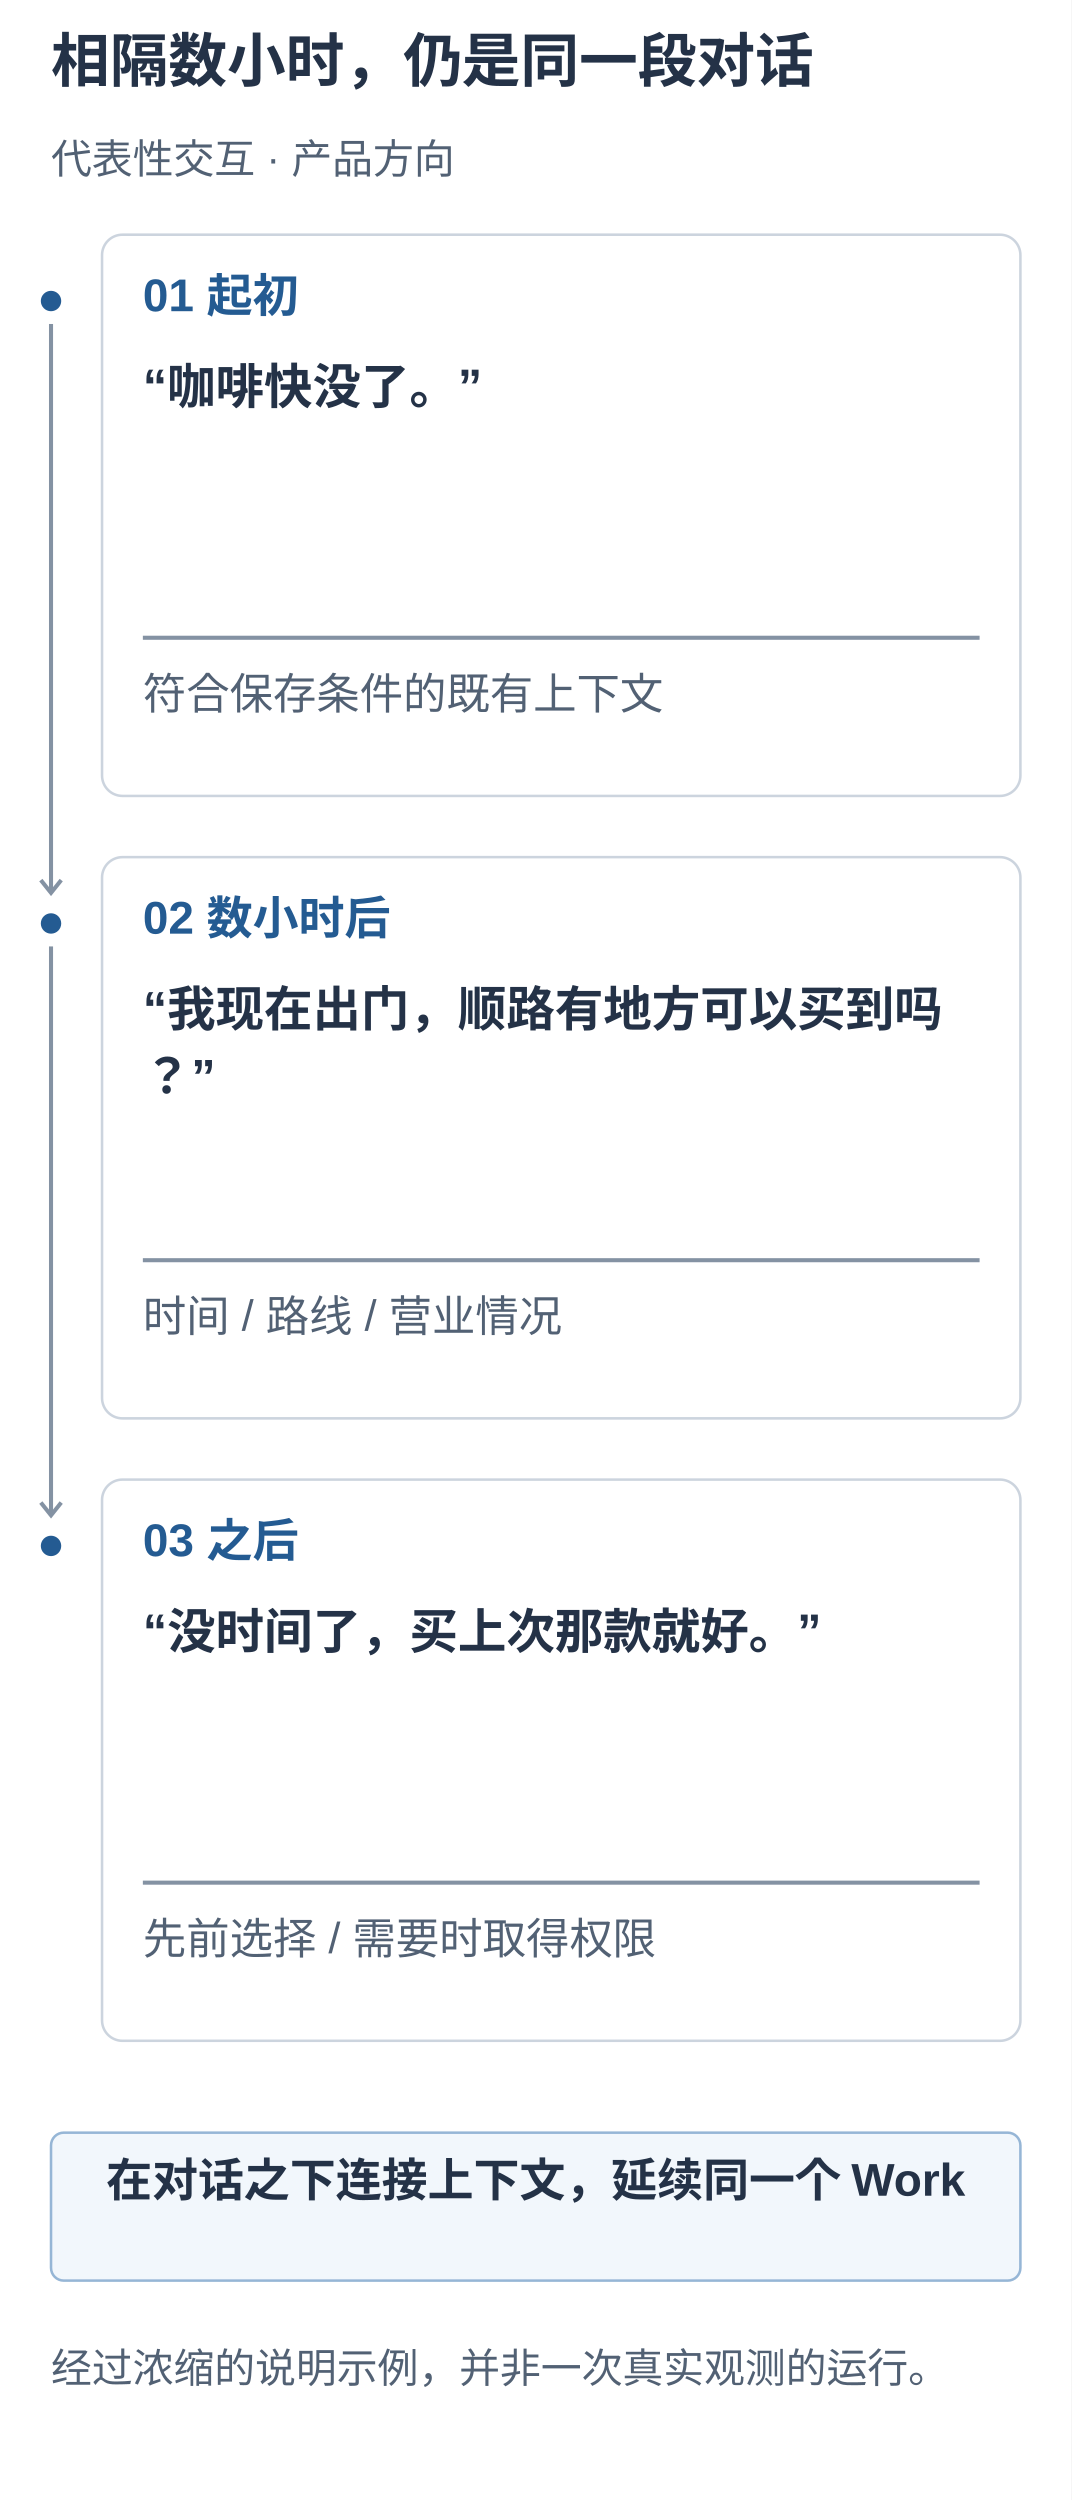
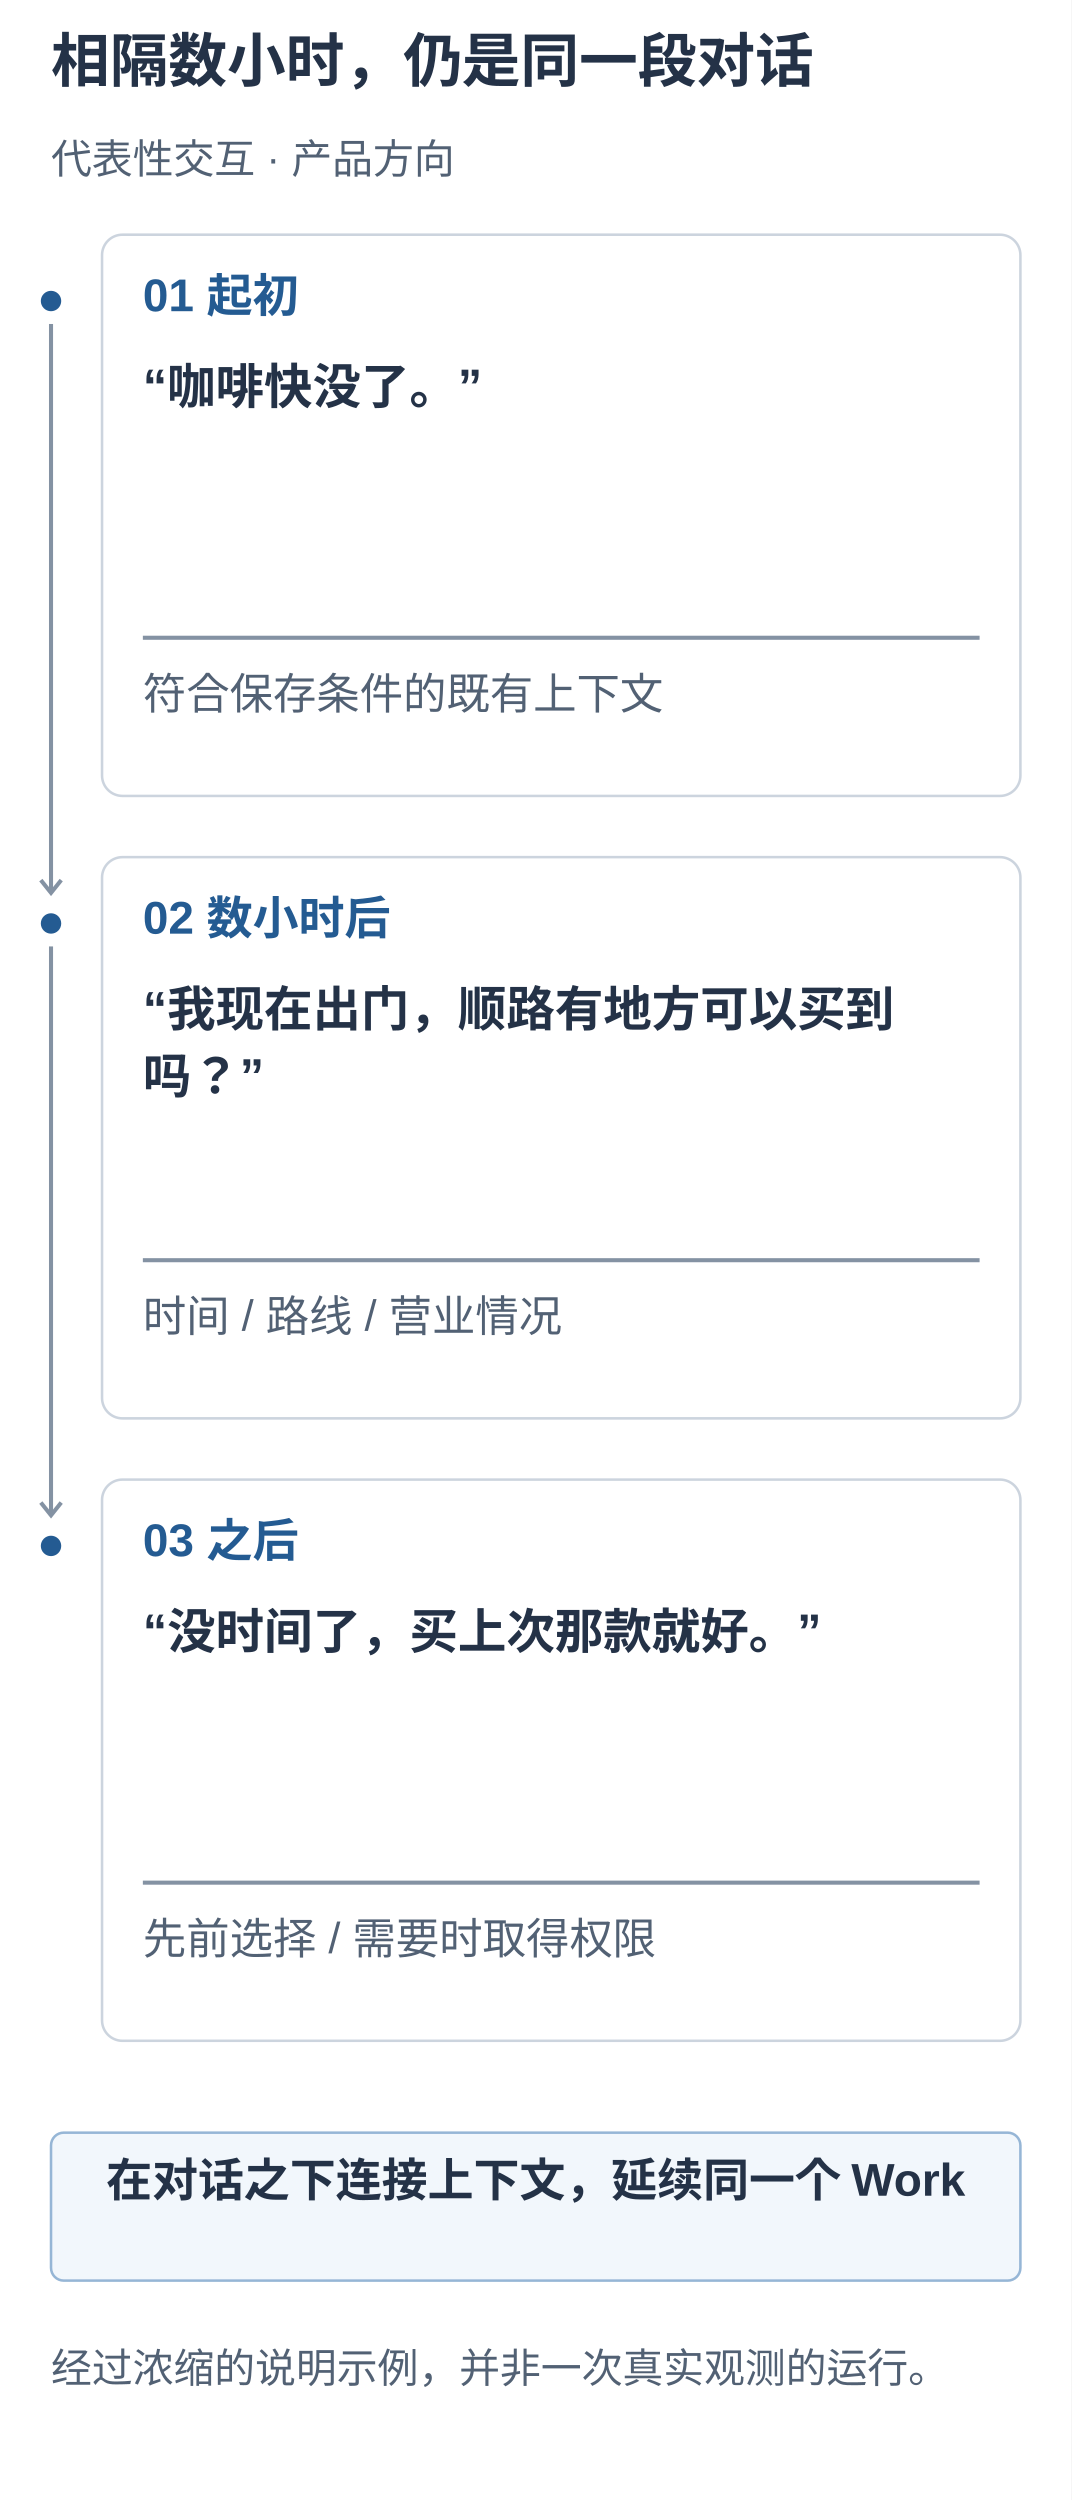
<svg xmlns="http://www.w3.org/2000/svg" width="420" height="980" viewBox="0 0 420 980" role="img" aria-labelledby="title desc">
  <style>text{font-family:Arial,"Noto Sans",sans-serif;fill:#243247} .bold{font-weight:700} .muted{fill:#526174} .blue{fill:#245b92}</style>
  <rect width="420" height="980" fill="#fff" />
  <text x="20" y="32.0" font-size="23" class="bold" text-anchor="start">相隔数小时，仍是同一段对话</text>
  <text x="20" y="68" font-size="16" class="muted" text-anchor="start">代表性交互 · 产品方向</text>
  <rect x="40" y="92" width="360" height="220" rx="8" fill="#fff" stroke="#ccd4de" />
  <text x="56" y="122" font-size="18" class="blue bold" text-anchor="start">01  起初</text>
  <text x="56" y="158.0" font-size="19" class="bold" text-anchor="start">“咖啡快没了。”</text>
  <path d="M56 250H384" fill="none" stroke="#8492a3" stroke-width="1.6" />
  <text x="56" y="278.0" font-size="17" class="muted" text-anchor="start">符合保存条件的既有上下文</text>
  <circle cx="20" cy="118" r="4" fill="#245b92" />
  <path d="M20 127 L20 350" fill="none" stroke="#8492a3" stroke-width="1.6" />
  <path d="M16 345 L20 350 L24 345" fill="none" stroke="#8492a3" stroke-width="1.6" />
  <rect x="40" y="336" width="360" height="220" rx="8" fill="#fff" stroke="#ccd4de" />
  <text x="56" y="366" font-size="18" class="blue bold" text-anchor="start">02  数小时后</text>
-   <text x="56" y="402.0" font-size="19" class="bold" text-anchor="start">“我现在出门，顺路有地方可以买到吗</text>
-   <text x="56" y="428.6" font-size="19" class="bold" text-anchor="start">？”</text>
+   <text x="56" y="402.0" font-size="19" class="bold" text-anchor="start">“我现在出门，顺路有地方可以买到</text>
+   <text x="56" y="428.6" font-size="19" class="bold" text-anchor="start">吗？”</text>
  <path d="M56 494H384" fill="none" stroke="#8492a3" stroke-width="1.6" />
  <text x="56" y="522.0" font-size="17" class="muted" text-anchor="start">时间 / 路线 / 营业情况</text>
  <circle cx="20" cy="362" r="4" fill="#245b92" />
  <path d="M20 371 L20 594" fill="none" stroke="#8492a3" stroke-width="1.6" />
  <path d="M16 589 L20 594 L24 589" fill="none" stroke="#8492a3" stroke-width="1.6" />
  <rect x="40" y="580" width="360" height="220" rx="8" fill="#fff" stroke="#ccd4de" />
  <text x="56" y="610" font-size="18" class="blue bold" text-anchor="start">03  之后</text>
  <text x="56" y="646.0" font-size="19" class="bold" text-anchor="start">“没时间了，买上次那款就好。”</text>
  <path d="M56 738H384" fill="none" stroke="#8492a3" stroke-width="1.6" />
  <text x="56" y="766.0" font-size="17" class="muted" text-anchor="start">先前选择 / 需要时取得权限</text>
  <circle cx="20" cy="606" r="4" fill="#245b92" />
  <rect x="20" y="836" width="380" height="58" rx="5" fill="#f2f7fc" stroke="#96b6d6" />
  <text x="210.0" y="861" font-size="18" class="bold" text-anchor="middle">在对话之下连接上下文，延续同一个 Work</text>
  <text x="20" y="934.0" font-size="16" class="muted" text-anchor="start">经过浓缩的说明示例，并非一次真实观测的运行。</text>
</svg>
